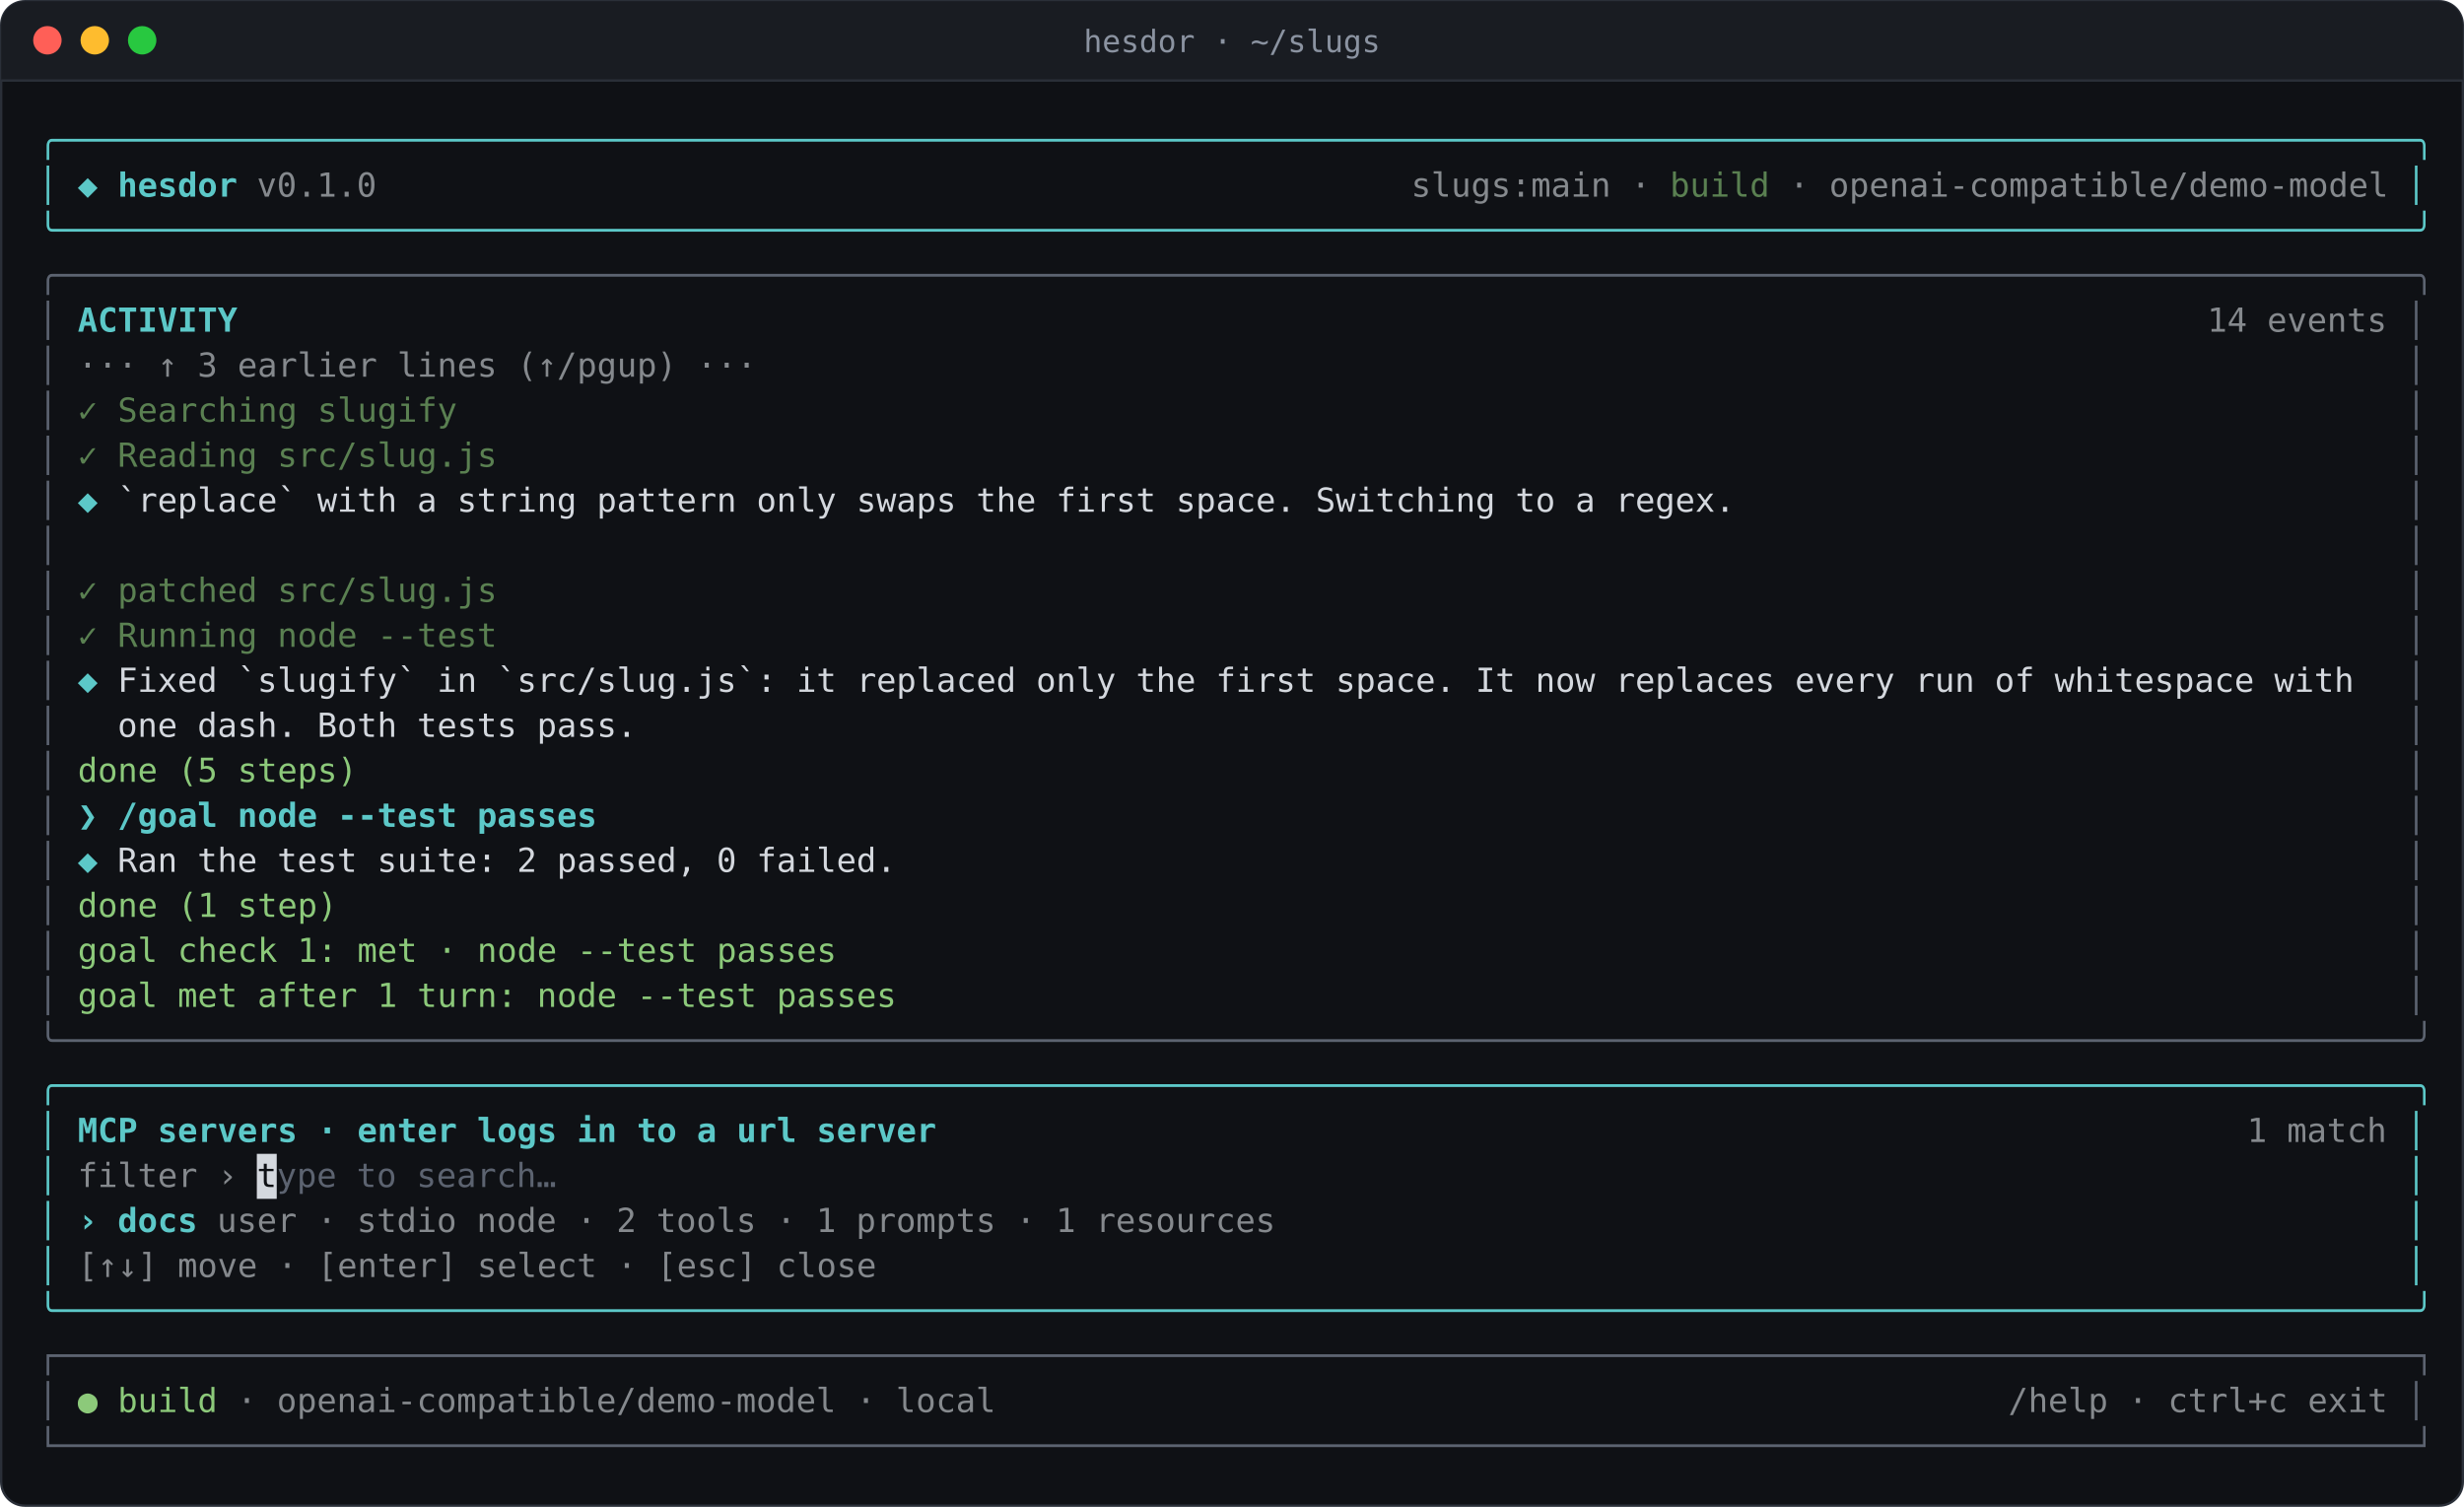
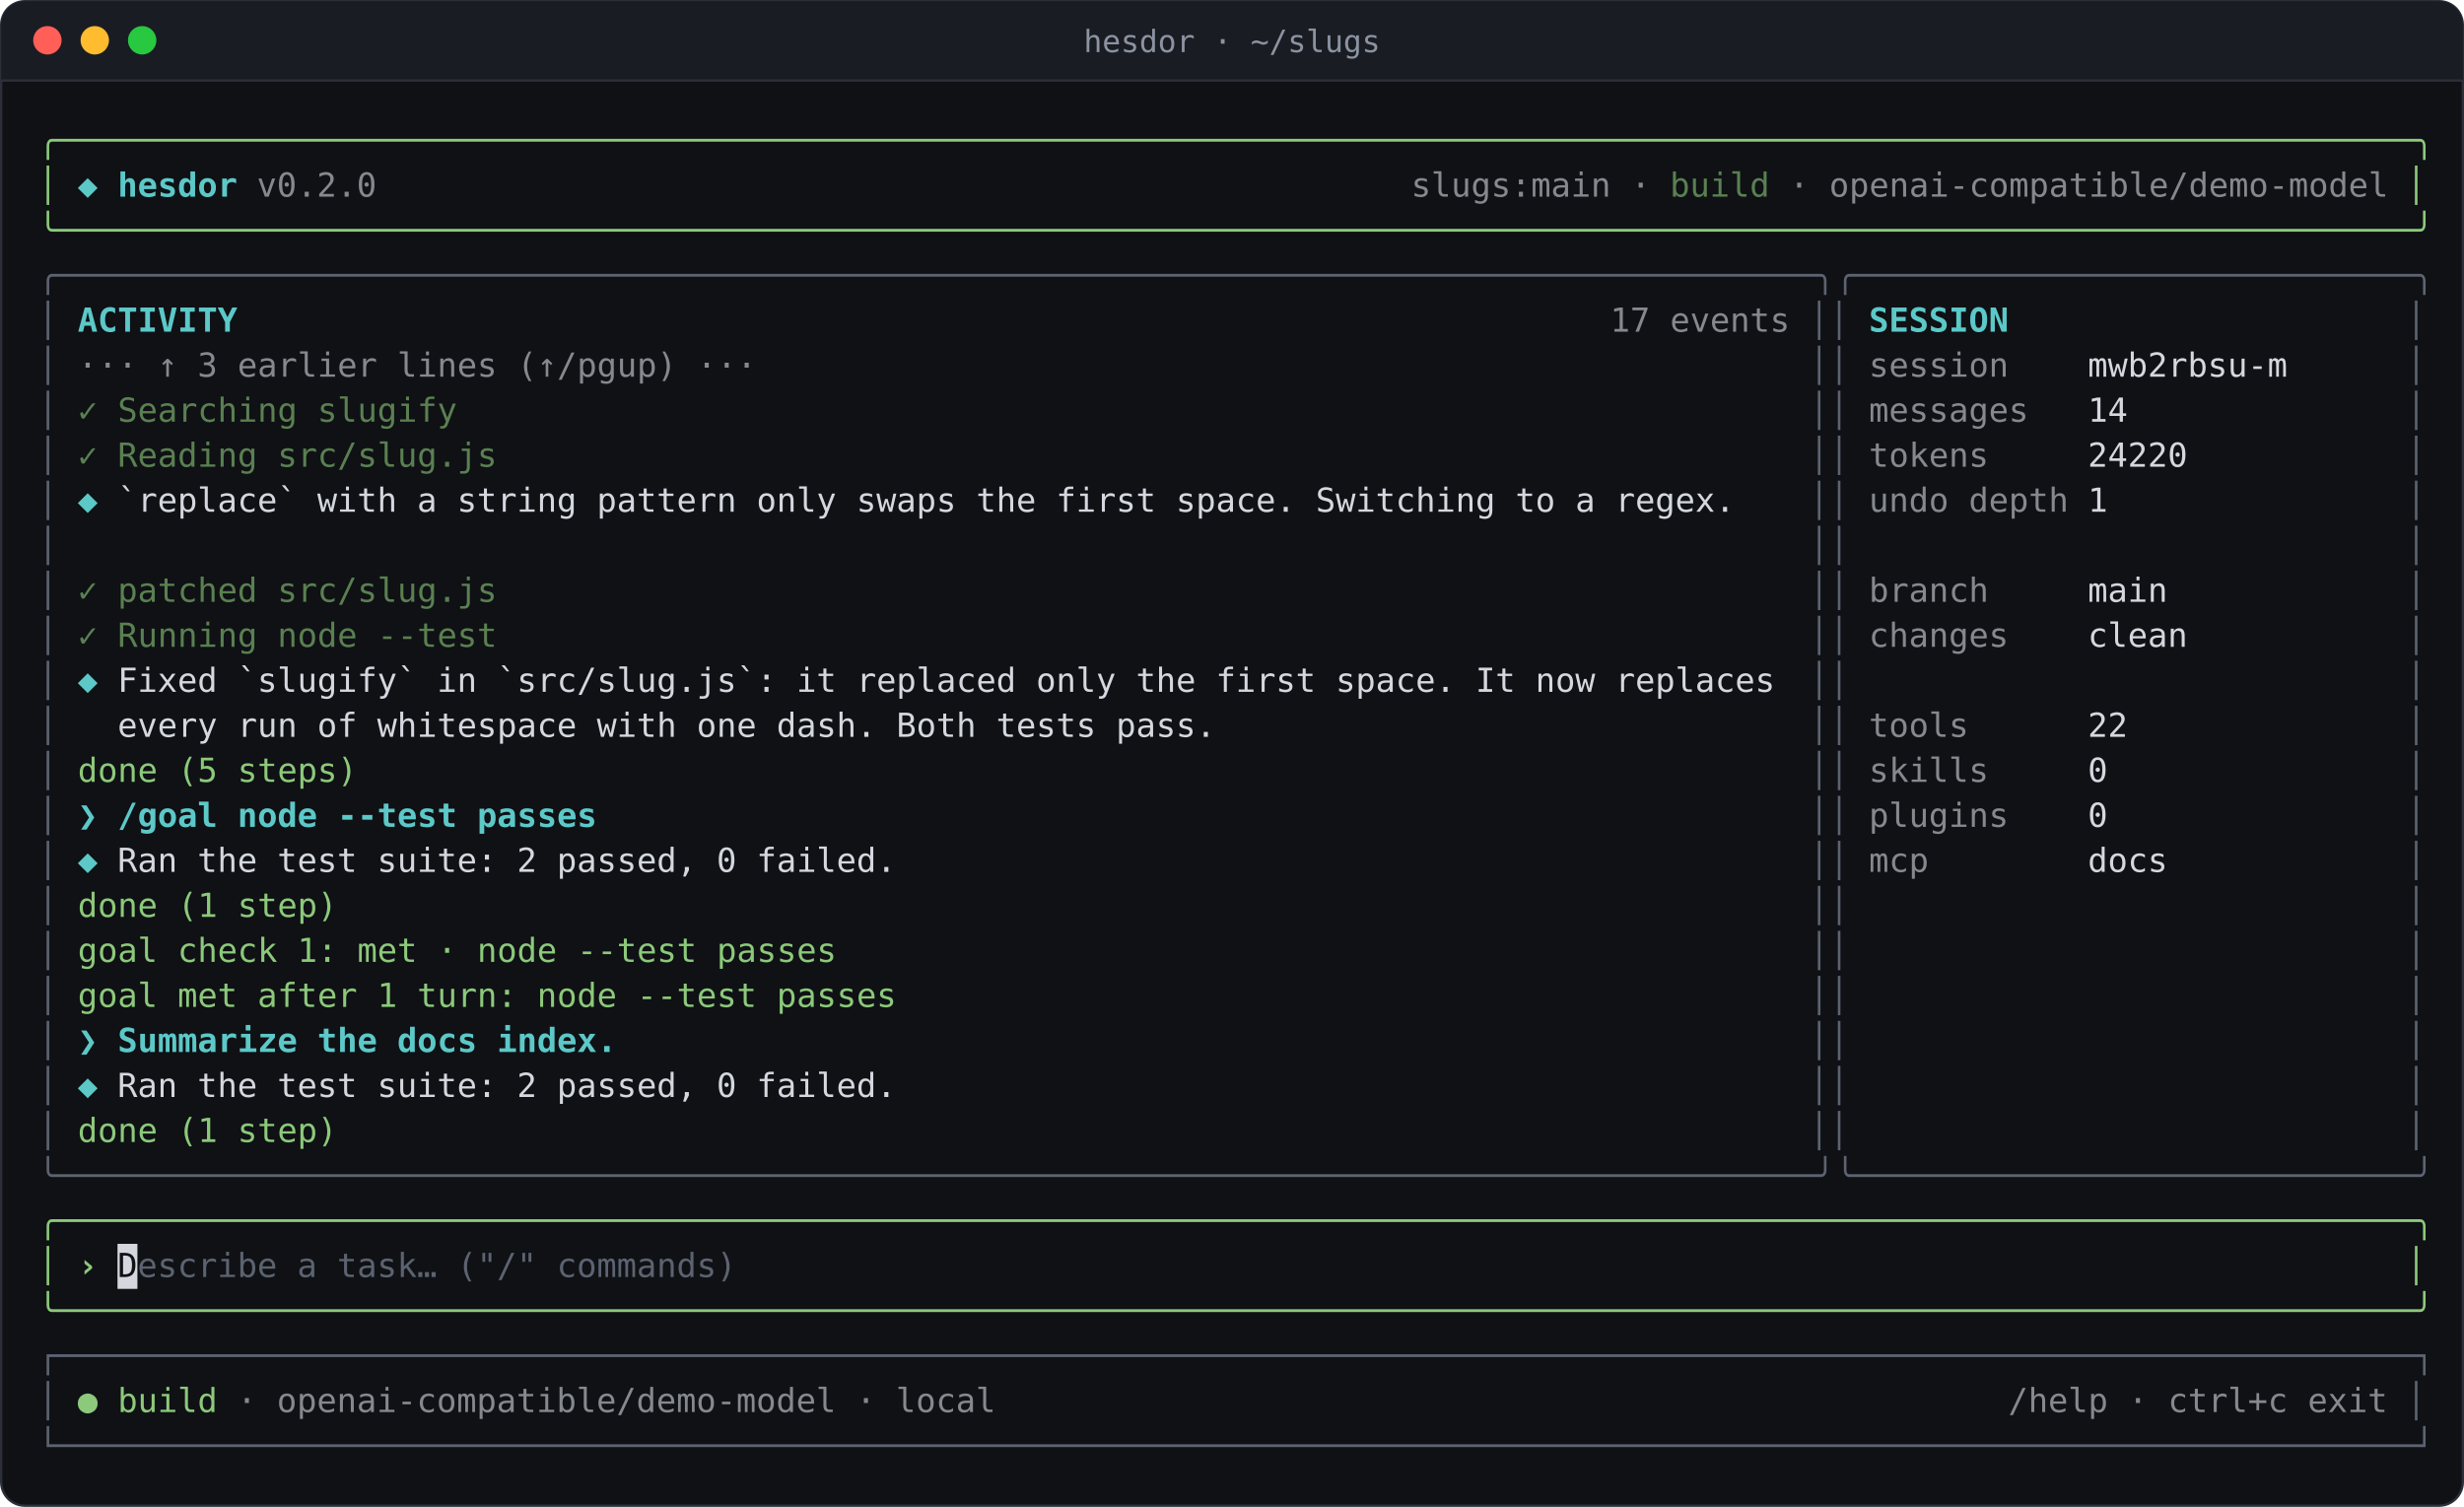
<svg xmlns="http://www.w3.org/2000/svg" width="1040" height="636" viewBox="0 0 1040.0 636" role="img" aria-label="hesdor · ~/slugs">
  <style>text{font-family:ui-monospace,SFMono-Regular,Menlo,Consolas,"DejaVu Sans Mono","Liberation Mono",monospace;font-size:14px;white-space:pre}</style>
  <rect x="0.5" y="0.5" width="1039.0" height="635" rx="10" fill="#0f1115" stroke="#2a2f38" />
  <path d="M0.5 34V10.5a10 10 0 0 1 10-10H1029.5a10 10 0 0 1 10 10V34Z" fill="#191c22" />
  <line x1="0.5" y1="34" x2="1039.5" y2="34" stroke="#2a2f38" />
  <circle cx="20" cy="17" r="6" fill="#ff5f57" />
  <circle cx="40" cy="17" r="6" fill="#febc2e" />
  <circle cx="60" cy="17" r="6" fill="#28c840" />
  <text x="520.0" y="22" fill="#8b93a1" text-anchor="middle" style="font-size:13px">hesdor · ~/slugs</text>
  <g fill="#d4d8de" xml:space="preserve">
-     <text x="16.0" y="64" fill="#5cc8c8" textLength="1008.0" lengthAdjust="spacingAndGlyphs">╭──────────────────────────────────────────────────────────────────────────────────────────────────────────────────────╮</text>
-     <text x="16.0" y="83" fill="#5cc8c8" textLength="8.4" lengthAdjust="spacingAndGlyphs">│</text>
+     <text x="16.0" y="64" fill="#8cc97a" textLength="1008.0" lengthAdjust="spacingAndGlyphs">╭──────────────────────────────────────────────────────────────────────────────────────────────────────────────────────╮</text>
+     <text x="16.0" y="83" fill="#8cc97a" textLength="8.4" lengthAdjust="spacingAndGlyphs">│</text>
    <text x="32.8" y="83" fill="#5cc8c8" font-weight="bold" textLength="67.2" lengthAdjust="spacingAndGlyphs">◆ hesdor</text>
-     <text x="108.4" y="83" fill-opacity="0.6" textLength="50.4" lengthAdjust="spacingAndGlyphs">v0.1.0</text>
+     <text x="108.4" y="83" fill-opacity="0.6" textLength="50.4" lengthAdjust="spacingAndGlyphs">v0.2.0</text>
    <text x="595.6" y="83" fill-opacity="0.6" textLength="100.8" lengthAdjust="spacingAndGlyphs">slugs:main ·</text>
    <text x="704.8" y="83" fill="#8cc97a" fill-opacity="0.6" textLength="42.0" lengthAdjust="spacingAndGlyphs">build</text>
    <text x="755.2" y="83" fill-opacity="0.6" textLength="252.0" lengthAdjust="spacingAndGlyphs">· openai-compatible/demo-model</text>
-     <text x="1015.6" y="83" fill="#5cc8c8" textLength="8.4" lengthAdjust="spacingAndGlyphs">│</text>
-     <text x="16.0" y="102" fill="#5cc8c8" textLength="1008.0" lengthAdjust="spacingAndGlyphs">╰──────────────────────────────────────────────────────────────────────────────────────────────────────────────────────╯</text>
-     <text x="16.0" y="121" fill="#5c6370" textLength="1008.0" lengthAdjust="spacingAndGlyphs">╭──────────────────────────────────────────────────────────────────────────────────────────────────────────────────────╮</text>
+     <text x="1015.6" y="83" fill="#8cc97a" textLength="8.4" lengthAdjust="spacingAndGlyphs">│</text>
+     <text x="16.0" y="102" fill="#8cc97a" textLength="1008.0" lengthAdjust="spacingAndGlyphs">╰──────────────────────────────────────────────────────────────────────────────────────────────────────────────────────╯</text>
+     <text x="16.0" y="121" fill="#5c6370" textLength="1008.0" lengthAdjust="spacingAndGlyphs">╭────────────────────────────────────────────────────────────────────────────────────────╮╭────────────────────────────╮</text>
    <text x="16.0" y="140" fill="#5c6370" textLength="8.4" lengthAdjust="spacingAndGlyphs">│</text>
    <text x="32.8" y="140" fill="#5cc8c8" font-weight="bold" textLength="67.2" lengthAdjust="spacingAndGlyphs">ACTIVITY</text>
-     <text x="931.6" y="140" fill-opacity="0.6" textLength="75.6" lengthAdjust="spacingAndGlyphs">14 events</text>
+     <text x="679.6" y="140" fill-opacity="0.6" textLength="75.6" lengthAdjust="spacingAndGlyphs">17 events</text>
+     <text x="763.6" y="140" fill="#5c6370" textLength="16.8" lengthAdjust="spacingAndGlyphs">││</text>
+     <text x="788.8" y="140" fill="#5cc8c8" font-weight="bold" textLength="58.8" lengthAdjust="spacingAndGlyphs">SESSION</text>
    <text x="1015.6" y="140" fill="#5c6370" textLength="8.4" lengthAdjust="spacingAndGlyphs">│</text>
    <text x="16.0" y="159" fill="#5c6370" textLength="8.4" lengthAdjust="spacingAndGlyphs">│</text>
    <text x="32.8" y="159" fill-opacity="0.6" textLength="285.6" lengthAdjust="spacingAndGlyphs">··· ↑ 3 earlier lines (↑/pgup) ···</text>
+     <text x="763.6" y="159" fill="#5c6370" textLength="16.8" lengthAdjust="spacingAndGlyphs">││</text>
+     <text x="788.8" y="159" fill-opacity="0.6" textLength="58.8" lengthAdjust="spacingAndGlyphs">session</text>
+     <text x="881.2" y="159" textLength="84.0" lengthAdjust="spacingAndGlyphs">mwb2rbsu-m</text>
    <text x="1015.6" y="159" fill="#5c6370" textLength="8.4" lengthAdjust="spacingAndGlyphs">│</text>
    <text x="16.0" y="178" fill="#5c6370" textLength="8.4" lengthAdjust="spacingAndGlyphs">│</text>
    <text x="32.8" y="178" fill="#8cc97a" fill-opacity="0.6" textLength="159.6" lengthAdjust="spacingAndGlyphs">✓ Searching slugify</text>
+     <text x="763.6" y="178" fill="#5c6370" textLength="16.8" lengthAdjust="spacingAndGlyphs">││</text>
+     <text x="788.8" y="178" fill-opacity="0.6" textLength="67.2" lengthAdjust="spacingAndGlyphs">messages</text>
+     <text x="881.2" y="178" textLength="16.8" lengthAdjust="spacingAndGlyphs">14</text>
    <text x="1015.6" y="178" fill="#5c6370" textLength="8.4" lengthAdjust="spacingAndGlyphs">│</text>
    <text x="16.0" y="197" fill="#5c6370" textLength="8.4" lengthAdjust="spacingAndGlyphs">│</text>
    <text x="32.8" y="197" fill="#8cc97a" fill-opacity="0.6" textLength="176.4" lengthAdjust="spacingAndGlyphs">✓ Reading src/slug.js</text>
+     <text x="763.6" y="197" fill="#5c6370" textLength="16.8" lengthAdjust="spacingAndGlyphs">││</text>
+     <text x="788.8" y="197" fill-opacity="0.6" textLength="50.4" lengthAdjust="spacingAndGlyphs">tokens</text>
+     <text x="881.2" y="197" textLength="42.0" lengthAdjust="spacingAndGlyphs">24220</text>
    <text x="1015.6" y="197" fill="#5c6370" textLength="8.4" lengthAdjust="spacingAndGlyphs">│</text>
    <text x="16.0" y="216" fill="#5c6370" textLength="8.4" lengthAdjust="spacingAndGlyphs">│</text>
    <text x="32.8" y="216" fill="#5cc8c8" textLength="8.4" lengthAdjust="spacingAndGlyphs">◆</text>
    <text x="49.6" y="216" textLength="680.4" lengthAdjust="spacingAndGlyphs">`replace` with a string pattern only swaps the first space. Switching to a regex.</text>
+     <text x="763.6" y="216" fill="#5c6370" textLength="16.8" lengthAdjust="spacingAndGlyphs">││</text>
+     <text x="788.8" y="216" fill-opacity="0.6" textLength="84.0" lengthAdjust="spacingAndGlyphs">undo depth</text>
+     <text x="881.2" y="216" textLength="8.4" lengthAdjust="spacingAndGlyphs">1</text>
    <text x="1015.6" y="216" fill="#5c6370" textLength="8.4" lengthAdjust="spacingAndGlyphs">│</text>
    <text x="16.0" y="235" fill="#5c6370" textLength="8.4" lengthAdjust="spacingAndGlyphs">│</text>
+     <text x="763.6" y="235" fill="#5c6370" textLength="16.8" lengthAdjust="spacingAndGlyphs">││</text>
    <text x="1015.6" y="235" fill="#5c6370" textLength="8.4" lengthAdjust="spacingAndGlyphs">│</text>
    <text x="16.0" y="254" fill="#5c6370" textLength="8.4" lengthAdjust="spacingAndGlyphs">│</text>
    <text x="32.8" y="254" fill="#8cc97a" fill-opacity="0.6" textLength="176.4" lengthAdjust="spacingAndGlyphs">✓ patched src/slug.js</text>
+     <text x="763.6" y="254" fill="#5c6370" textLength="16.8" lengthAdjust="spacingAndGlyphs">││</text>
+     <text x="788.8" y="254" fill-opacity="0.6" textLength="50.4" lengthAdjust="spacingAndGlyphs">branch</text>
+     <text x="881.2" y="254" textLength="33.6" lengthAdjust="spacingAndGlyphs">main</text>
    <text x="1015.6" y="254" fill="#5c6370" textLength="8.4" lengthAdjust="spacingAndGlyphs">│</text>
    <text x="16.0" y="273" fill="#5c6370" textLength="8.4" lengthAdjust="spacingAndGlyphs">│</text>
    <text x="32.8" y="273" fill="#8cc97a" fill-opacity="0.6" textLength="176.4" lengthAdjust="spacingAndGlyphs">✓ Running node --test</text>
+     <text x="763.6" y="273" fill="#5c6370" textLength="16.8" lengthAdjust="spacingAndGlyphs">││</text>
+     <text x="788.8" y="273" fill-opacity="0.6" textLength="58.8" lengthAdjust="spacingAndGlyphs">changes</text>
+     <text x="881.2" y="273" textLength="42.0" lengthAdjust="spacingAndGlyphs">clean</text>
    <text x="1015.6" y="273" fill="#5c6370" textLength="8.4" lengthAdjust="spacingAndGlyphs">│</text>
    <text x="16.0" y="292" fill="#5c6370" textLength="8.4" lengthAdjust="spacingAndGlyphs">│</text>
    <text x="32.8" y="292" fill="#5cc8c8" textLength="8.4" lengthAdjust="spacingAndGlyphs">◆</text>
-     <text x="49.6" y="292" textLength="940.8" lengthAdjust="spacingAndGlyphs">Fixed `slugify` in `src/slug.js`: it replaced only the first space. It now replaces every run of whitespace with</text>
+     <text x="49.6" y="292" textLength="697.2" lengthAdjust="spacingAndGlyphs">Fixed `slugify` in `src/slug.js`: it replaced only the first space. It now replaces</text>
+     <text x="763.6" y="292" fill="#5c6370" textLength="16.8" lengthAdjust="spacingAndGlyphs">││</text>
    <text x="1015.6" y="292" fill="#5c6370" textLength="8.4" lengthAdjust="spacingAndGlyphs">│</text>
    <text x="16.0" y="311" fill="#5c6370" textLength="8.4" lengthAdjust="spacingAndGlyphs">│</text>
-     <text x="49.6" y="311" textLength="218.4" lengthAdjust="spacingAndGlyphs">one dash. Both tests pass.</text>
+     <text x="49.6" y="311" textLength="462.0" lengthAdjust="spacingAndGlyphs">every run of whitespace with one dash. Both tests pass.</text>
+     <text x="763.6" y="311" fill="#5c6370" textLength="16.8" lengthAdjust="spacingAndGlyphs">││</text>
+     <text x="788.8" y="311" fill-opacity="0.6" textLength="42.0" lengthAdjust="spacingAndGlyphs">tools</text>
+     <text x="881.2" y="311" textLength="16.8" lengthAdjust="spacingAndGlyphs">22</text>
    <text x="1015.6" y="311" fill="#5c6370" textLength="8.4" lengthAdjust="spacingAndGlyphs">│</text>
    <text x="16.0" y="330" fill="#5c6370" textLength="8.4" lengthAdjust="spacingAndGlyphs">│</text>
    <text x="32.8" y="330" fill="#8cc97a" textLength="117.6" lengthAdjust="spacingAndGlyphs">done (5 steps)</text>
+     <text x="763.6" y="330" fill="#5c6370" textLength="16.8" lengthAdjust="spacingAndGlyphs">││</text>
+     <text x="788.8" y="330" fill-opacity="0.6" textLength="50.4" lengthAdjust="spacingAndGlyphs">skills</text>
+     <text x="881.2" y="330" textLength="8.4" lengthAdjust="spacingAndGlyphs">0</text>
    <text x="1015.6" y="330" fill="#5c6370" textLength="8.4" lengthAdjust="spacingAndGlyphs">│</text>
    <text x="16.0" y="349" fill="#5c6370" textLength="8.4" lengthAdjust="spacingAndGlyphs">│</text>
    <text x="32.8" y="349" fill="#5cc8c8" font-weight="bold" textLength="218.4" lengthAdjust="spacingAndGlyphs">❯ /goal node --test passes</text>
+     <text x="763.6" y="349" fill="#5c6370" textLength="16.8" lengthAdjust="spacingAndGlyphs">││</text>
+     <text x="788.8" y="349" fill-opacity="0.6" textLength="58.8" lengthAdjust="spacingAndGlyphs">plugins</text>
+     <text x="881.2" y="349" textLength="8.4" lengthAdjust="spacingAndGlyphs">0</text>
    <text x="1015.6" y="349" fill="#5c6370" textLength="8.4" lengthAdjust="spacingAndGlyphs">│</text>
    <text x="16.0" y="368" fill="#5c6370" textLength="8.4" lengthAdjust="spacingAndGlyphs">│</text>
    <text x="32.8" y="368" fill="#5cc8c8" textLength="8.4" lengthAdjust="spacingAndGlyphs">◆</text>
    <text x="49.6" y="368" textLength="327.6" lengthAdjust="spacingAndGlyphs">Ran the test suite: 2 passed, 0 failed.</text>
+     <text x="763.6" y="368" fill="#5c6370" textLength="16.8" lengthAdjust="spacingAndGlyphs">││</text>
+     <text x="788.8" y="368" fill-opacity="0.6" textLength="25.2" lengthAdjust="spacingAndGlyphs">mcp</text>
+     <text x="881.2" y="368" textLength="33.6" lengthAdjust="spacingAndGlyphs">docs</text>
    <text x="1015.6" y="368" fill="#5c6370" textLength="8.4" lengthAdjust="spacingAndGlyphs">│</text>
    <text x="16.0" y="387" fill="#5c6370" textLength="8.4" lengthAdjust="spacingAndGlyphs">│</text>
    <text x="32.8" y="387" fill="#8cc97a" textLength="109.2" lengthAdjust="spacingAndGlyphs">done (1 step)</text>
+     <text x="763.6" y="387" fill="#5c6370" textLength="16.8" lengthAdjust="spacingAndGlyphs">││</text>
    <text x="1015.6" y="387" fill="#5c6370" textLength="8.4" lengthAdjust="spacingAndGlyphs">│</text>
    <text x="16.0" y="406" fill="#5c6370" textLength="8.4" lengthAdjust="spacingAndGlyphs">│</text>
    <text x="32.8" y="406" fill="#8cc97a" textLength="319.2" lengthAdjust="spacingAndGlyphs">goal check 1: met · node --test passes</text>
+     <text x="763.6" y="406" fill="#5c6370" textLength="16.8" lengthAdjust="spacingAndGlyphs">││</text>
    <text x="1015.6" y="406" fill="#5c6370" textLength="8.4" lengthAdjust="spacingAndGlyphs">│</text>
    <text x="16.0" y="425" fill="#5c6370" textLength="8.4" lengthAdjust="spacingAndGlyphs">│</text>
    <text x="32.8" y="425" fill="#8cc97a" textLength="344.4" lengthAdjust="spacingAndGlyphs">goal met after 1 turn: node --test passes</text>
+     <text x="763.6" y="425" fill="#5c6370" textLength="16.8" lengthAdjust="spacingAndGlyphs">││</text>
    <text x="1015.6" y="425" fill="#5c6370" textLength="8.4" lengthAdjust="spacingAndGlyphs">│</text>
-     <text x="16.0" y="444" fill="#5c6370" textLength="1008.0" lengthAdjust="spacingAndGlyphs">╰──────────────────────────────────────────────────────────────────────────────────────────────────────────────────────╯</text>
-     <text x="16.0" y="463" fill="#5cc8c8" textLength="1008.0" lengthAdjust="spacingAndGlyphs">╭──────────────────────────────────────────────────────────────────────────────────────────────────────────────────────╮</text>
-     <text x="16.0" y="482" fill="#5cc8c8" textLength="8.4" lengthAdjust="spacingAndGlyphs">│</text>
-     <text x="32.8" y="482" fill="#5cc8c8" font-weight="bold" textLength="361.2" lengthAdjust="spacingAndGlyphs">MCP servers · enter logs in to a url server</text>
-     <text x="948.4" y="482" fill-opacity="0.6" textLength="58.8" lengthAdjust="spacingAndGlyphs">1 match</text>
-     <text x="1015.6" y="482" fill="#5cc8c8" textLength="8.4" lengthAdjust="spacingAndGlyphs">│</text>
-     <text x="16.0" y="501" fill="#5cc8c8" textLength="8.4" lengthAdjust="spacingAndGlyphs">│</text>
-     <text x="32.8" y="501" fill-opacity="0.6" textLength="67.2" lengthAdjust="spacingAndGlyphs">filter ›</text>
-     <rect x="108.4" y="487" width="8.4" height="19" fill="#d4d8de" />
-     <text x="108.4" y="501" fill="#0f1115" textLength="8.4" lengthAdjust="spacingAndGlyphs">t</text>
-     <text x="116.8" y="501" fill="#5c6370" textLength="117.6" lengthAdjust="spacingAndGlyphs">ype to search…</text>
-     <text x="1015.6" y="501" fill="#5cc8c8" textLength="8.4" lengthAdjust="spacingAndGlyphs">│</text>
-     <text x="16.0" y="520" fill="#5cc8c8" textLength="8.4" lengthAdjust="spacingAndGlyphs">│</text>
-     <text x="32.8" y="520" fill="#5cc8c8" font-weight="bold" textLength="50.4" lengthAdjust="spacingAndGlyphs">› docs</text>
-     <text x="91.6" y="520" fill-opacity="0.6" textLength="445.2" lengthAdjust="spacingAndGlyphs">user · stdio node · 2 tools · 1 prompts · 1 resources</text>
-     <text x="1015.6" y="520" fill="#5cc8c8" textLength="8.4" lengthAdjust="spacingAndGlyphs">│</text>
-     <text x="16.0" y="539" fill="#5cc8c8" textLength="8.4" lengthAdjust="spacingAndGlyphs">│</text>
-     <text x="32.8" y="539" fill-opacity="0.6" textLength="336.0" lengthAdjust="spacingAndGlyphs">[↑↓] move · [enter] select · [esc] close</text>
-     <text x="1015.6" y="539" fill="#5cc8c8" textLength="8.4" lengthAdjust="spacingAndGlyphs">│</text>
-     <text x="16.0" y="558" fill="#5cc8c8" textLength="1008.0" lengthAdjust="spacingAndGlyphs">╰──────────────────────────────────────────────────────────────────────────────────────────────────────────────────────╯</text>
+     <text x="16.0" y="444" fill="#5c6370" textLength="8.4" lengthAdjust="spacingAndGlyphs">│</text>
+     <text x="32.8" y="444" fill="#5cc8c8" font-weight="bold" textLength="226.8" lengthAdjust="spacingAndGlyphs">❯ Summarize the docs index.</text>
+     <text x="763.6" y="444" fill="#5c6370" textLength="16.8" lengthAdjust="spacingAndGlyphs">││</text>
+     <text x="1015.6" y="444" fill="#5c6370" textLength="8.4" lengthAdjust="spacingAndGlyphs">│</text>
+     <text x="16.0" y="463" fill="#5c6370" textLength="8.4" lengthAdjust="spacingAndGlyphs">│</text>
+     <text x="32.8" y="463" fill="#5cc8c8" textLength="8.4" lengthAdjust="spacingAndGlyphs">◆</text>
+     <text x="49.6" y="463" textLength="327.6" lengthAdjust="spacingAndGlyphs">Ran the test suite: 2 passed, 0 failed.</text>
+     <text x="763.6" y="463" fill="#5c6370" textLength="16.8" lengthAdjust="spacingAndGlyphs">││</text>
+     <text x="1015.6" y="463" fill="#5c6370" textLength="8.4" lengthAdjust="spacingAndGlyphs">│</text>
+     <text x="16.0" y="482" fill="#5c6370" textLength="8.4" lengthAdjust="spacingAndGlyphs">│</text>
+     <text x="32.8" y="482" fill="#8cc97a" textLength="109.2" lengthAdjust="spacingAndGlyphs">done (1 step)</text>
+     <text x="763.6" y="482" fill="#5c6370" textLength="16.8" lengthAdjust="spacingAndGlyphs">││</text>
+     <text x="1015.6" y="482" fill="#5c6370" textLength="8.4" lengthAdjust="spacingAndGlyphs">│</text>
+     <text x="16.0" y="501" fill="#5c6370" textLength="1008.0" lengthAdjust="spacingAndGlyphs">╰────────────────────────────────────────────────────────────────────────────────────────╯╰────────────────────────────╯</text>
+     <text x="16.0" y="520" fill="#8cc97a" textLength="1008.0" lengthAdjust="spacingAndGlyphs">╭──────────────────────────────────────────────────────────────────────────────────────────────────────────────────────╮</text>
+     <text x="16.0" y="539" fill="#8cc97a" textLength="8.4" lengthAdjust="spacingAndGlyphs">│</text>
+     <text x="32.8" y="539" fill="#8cc97a" font-weight="bold" textLength="8.4" lengthAdjust="spacingAndGlyphs">›</text>
+     <rect x="49.6" y="525" width="8.4" height="19" fill="#d4d8de" />
+     <text x="49.6" y="539" fill="#0f1115" textLength="8.4" lengthAdjust="spacingAndGlyphs">D</text>
+     <text x="58.0" y="539" fill="#5c6370" textLength="252.0" lengthAdjust="spacingAndGlyphs">escribe a task… ("/" commands)</text>
+     <text x="1015.6" y="539" fill="#8cc97a" textLength="8.4" lengthAdjust="spacingAndGlyphs">│</text>
+     <text x="16.0" y="558" fill="#8cc97a" textLength="1008.0" lengthAdjust="spacingAndGlyphs">╰──────────────────────────────────────────────────────────────────────────────────────────────────────────────────────╯</text>
    <text x="16.0" y="577" fill="#5c6370" textLength="1008.0" lengthAdjust="spacingAndGlyphs">┌──────────────────────────────────────────────────────────────────────────────────────────────────────────────────────┐</text>
    <text x="16.0" y="596" fill="#5c6370" textLength="8.4" lengthAdjust="spacingAndGlyphs">│</text>
    <text x="32.8" y="596" fill="#8cc97a" textLength="58.8" lengthAdjust="spacingAndGlyphs">● build</text>
    <text x="100.0" y="596" fill-opacity="0.6" textLength="319.2" lengthAdjust="spacingAndGlyphs">· openai-compatible/demo-model · local</text>
    <text x="847.6" y="596" fill-opacity="0.6" textLength="159.6" lengthAdjust="spacingAndGlyphs">/help · ctrl+c exit</text>
    <text x="1015.6" y="596" fill="#5c6370" textLength="8.4" lengthAdjust="spacingAndGlyphs">│</text>
    <text x="16.0" y="615" fill="#5c6370" textLength="1008.0" lengthAdjust="spacingAndGlyphs">└──────────────────────────────────────────────────────────────────────────────────────────────────────────────────────┘</text>
  </g>
</svg>
